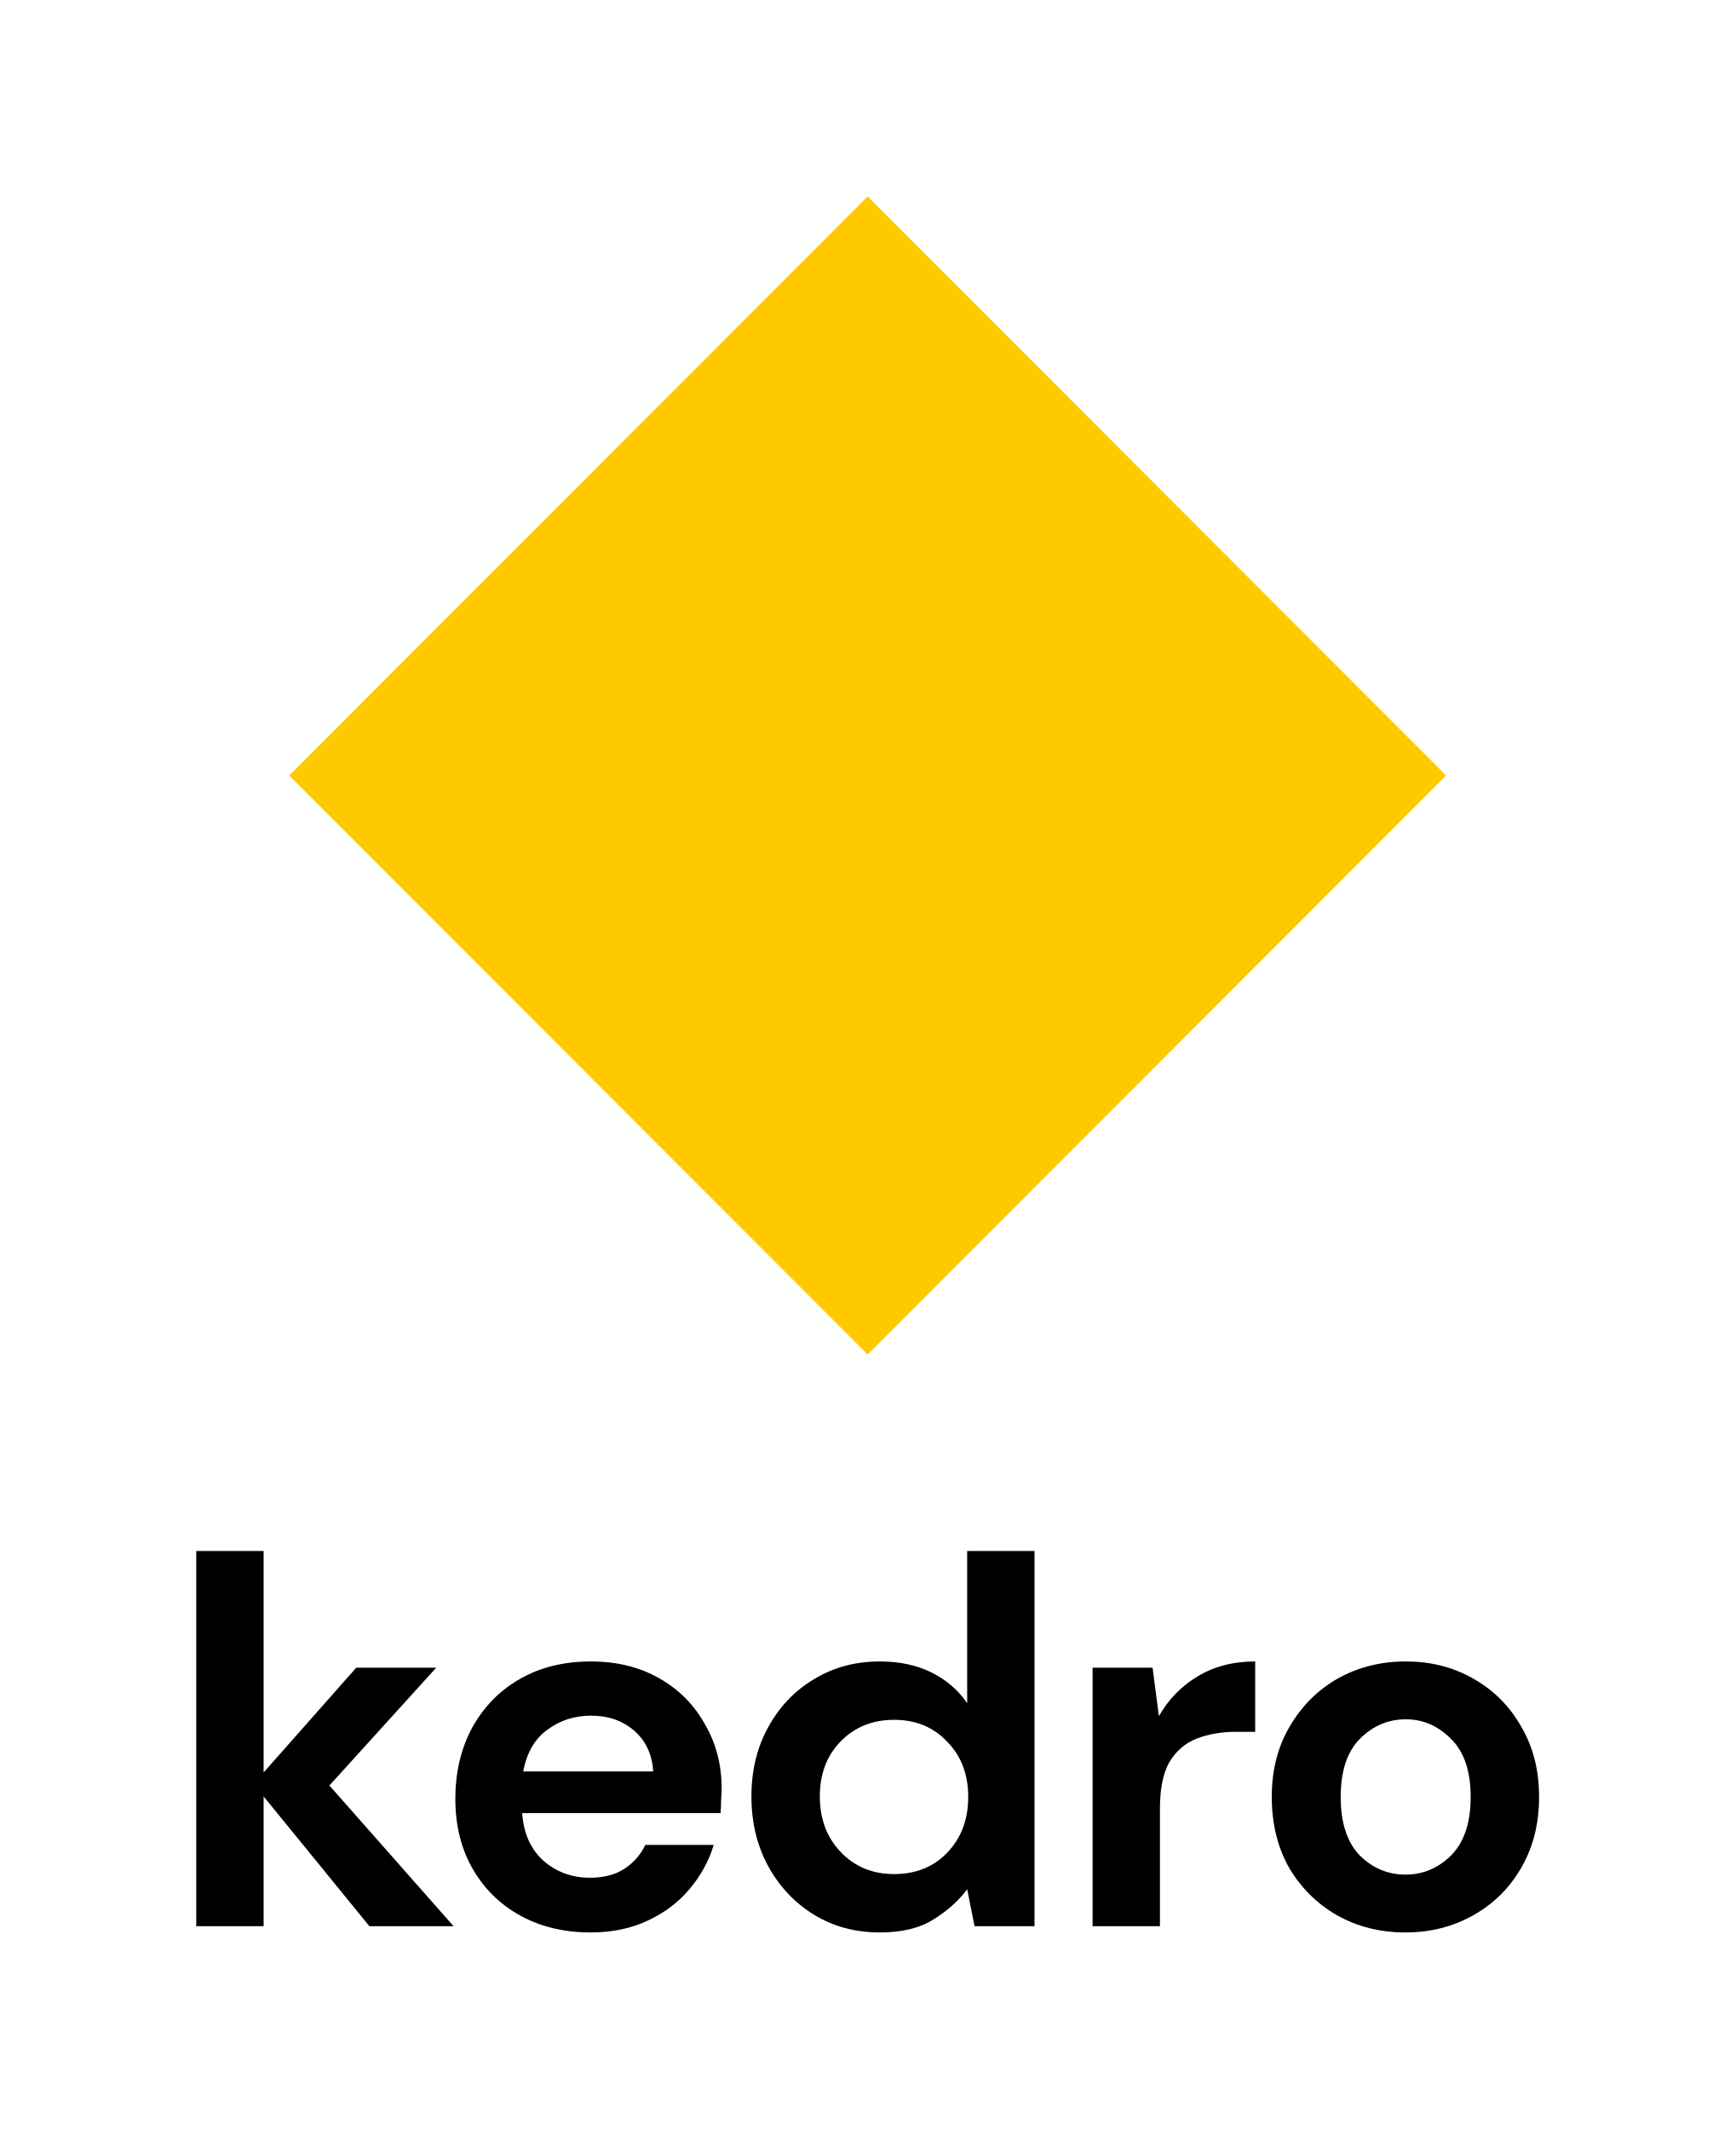
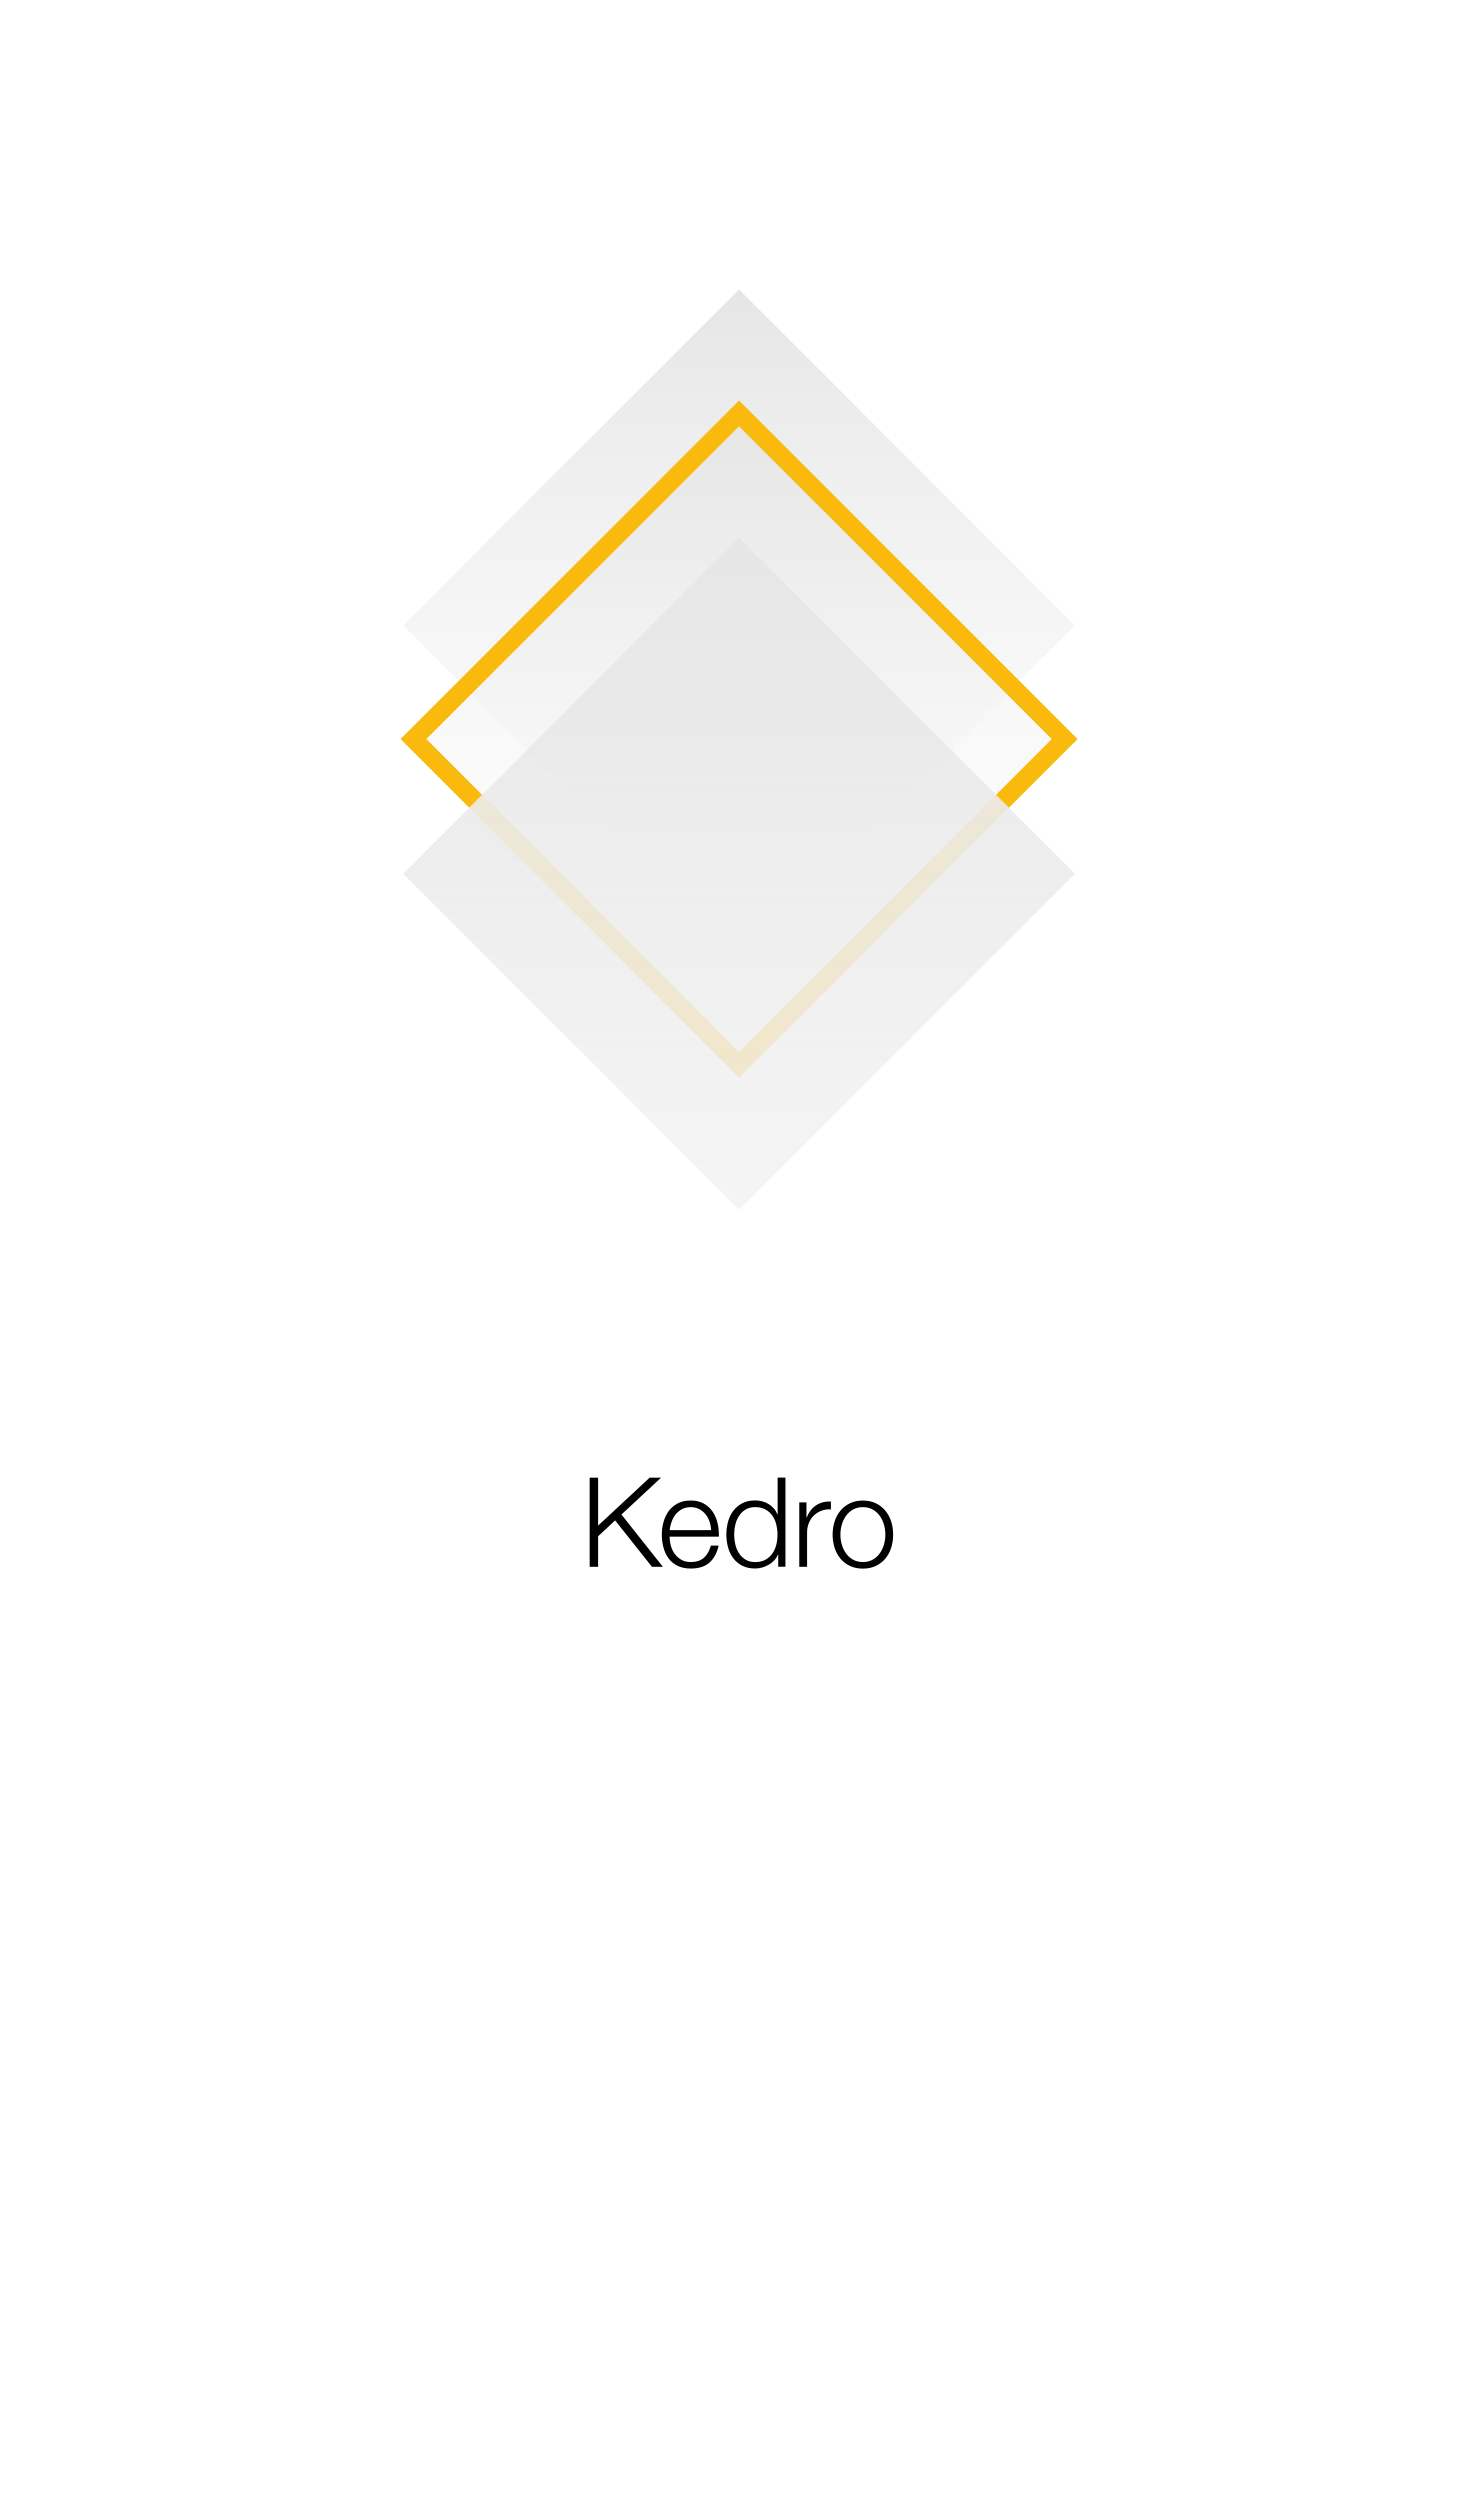
- <svg xmlns="http://www.w3.org/2000/svg" width="405" height="497" viewBox="0 0 405 497" fill="none">
-   <path d="M45.803 449.446V361.893H61.523V413.574L83.138 389.132H101.805L76.874 416.614L105.858 449.446H86.208L61.523 419.167V449.446H45.803Z" fill="black" />
-   <path d="M137.833 450.905C131.692 450.905 126.247 449.608 121.499 447.014C116.75 444.42 113.025 440.772 110.323 436.07C107.621 431.368 106.27 425.936 106.27 419.775C106.27 413.533 107.58 407.98 110.2 403.116C112.902 398.252 116.586 394.482 121.253 391.807C126.002 389.051 131.569 387.673 137.955 387.673C143.932 387.673 149.213 388.97 153.798 391.564C158.383 394.158 161.944 397.725 164.482 402.265C167.102 406.723 168.412 411.709 168.412 417.222C168.412 418.113 168.371 419.046 168.29 420.018C168.29 420.991 168.249 422.005 168.167 423.058H121.867C122.195 427.76 123.832 431.449 126.78 434.124C129.809 436.799 133.452 438.137 137.71 438.137C140.903 438.137 143.564 437.448 145.692 436.07C147.903 434.611 149.541 432.746 150.605 430.476H166.57C165.424 434.286 163.5 437.772 160.798 440.934C158.178 444.014 154.903 446.446 150.973 448.23C147.125 450.013 142.745 450.905 137.833 450.905ZM137.955 400.319C134.107 400.319 130.71 401.413 127.762 403.602C124.815 405.71 122.932 408.953 122.113 413.33H152.447C152.201 409.358 150.728 406.196 148.026 403.846C145.324 401.495 141.967 400.319 137.955 400.319Z" fill="black" />
-   <path d="M205.336 450.905C199.605 450.905 194.488 449.527 189.985 446.771C185.482 444.014 181.92 440.245 179.3 435.462C176.68 430.679 175.37 425.247 175.37 419.167C175.37 413.087 176.68 407.696 179.3 402.994C181.92 398.211 185.482 394.482 189.985 391.807C194.488 389.051 199.605 387.673 205.336 387.673C209.921 387.673 213.933 388.524 217.371 390.226C220.81 391.929 223.594 394.32 225.723 397.401V361.893H241.442V449.446H227.442L225.723 440.812C223.758 443.487 221.138 445.838 217.863 447.865C214.67 449.892 210.494 450.905 205.336 450.905ZM208.652 437.286C213.728 437.286 217.863 435.624 221.056 432.3C224.331 428.895 225.968 424.558 225.968 419.289C225.968 414.019 224.331 409.723 221.056 406.399C217.863 402.994 213.728 401.292 208.652 401.292C203.658 401.292 199.523 402.954 196.248 406.278C192.973 409.601 191.336 413.898 191.336 419.167C191.336 424.437 192.973 428.774 196.248 432.179C199.523 435.583 203.658 437.286 208.652 437.286Z" fill="black" />
-   <path d="M254.994 449.446V389.132H268.994L270.468 400.441C272.678 396.549 275.667 393.469 279.433 391.199C283.281 388.848 287.784 387.673 292.942 387.673V404.089H288.521C285.082 404.089 282.012 404.616 279.31 405.67C276.608 406.723 274.48 408.547 272.924 411.142C271.45 413.736 270.713 417.343 270.713 421.964V449.446H254.994Z" fill="black" />
-   <path d="M328.003 450.905C322.108 450.905 316.786 449.567 312.037 446.892C307.37 444.217 303.645 440.528 300.861 435.827C298.16 431.044 296.809 425.531 296.809 419.289C296.809 413.047 298.201 407.575 300.984 402.873C303.768 398.09 307.493 394.361 312.16 391.685C316.909 389.01 322.23 387.673 328.125 387.673C333.938 387.673 339.178 389.01 343.845 391.685C348.594 394.361 352.319 398.09 355.021 402.873C357.805 407.575 359.196 413.047 359.196 419.289C359.196 425.531 357.805 431.044 355.021 435.827C352.319 440.528 348.594 444.217 343.845 446.892C339.096 449.567 333.816 450.905 328.003 450.905ZM328.003 437.407C332.096 437.407 335.658 435.908 338.687 432.908C341.716 429.828 343.231 425.288 343.231 419.289C343.231 413.29 341.716 408.791 338.687 405.791C335.658 402.711 332.137 401.17 328.125 401.17C323.95 401.17 320.347 402.711 317.318 405.791C314.371 408.791 312.897 413.29 312.897 419.289C312.897 425.288 314.371 429.828 317.318 432.908C320.347 435.908 323.909 437.407 328.003 437.407Z" fill="black" />
-   <path d="M202.5 45.84L337.5 180.947L202.5 316.053L67.5 180.947L202.5 45.84Z" fill="#FFC900" />
+ <svg xmlns="http://www.w3.org/2000/svg" enable-background="new 0 0 405 685" viewBox="0 0 405 685">
+   <linearGradient id="a" gradientTransform="matrix(1 0 0 -1 0 684.1102)" gradientUnits="userSpaceOnUse" x1="202.5" x2="202.5" y1="604.79" y2="420.7">
+     <stop offset=".009" stop-color="#e6e6e6" />
+     <stop offset="1" stop-color="#f2f2f2" stop-opacity="0" />
+   </linearGradient>
+   <linearGradient id="b" gradientTransform="matrix(1 0 0 -1 0 684.1102)" gradientUnits="userSpaceOnUse" x1="202.5" x2="202.5" y1="570.83" y2="392.39">
+     <stop offset=".004" stop-color="#e6e6e6" />
+     <stop offset=".995" stop-color="#fff" stop-opacity="0" />
+   </linearGradient>
+   <linearGradient id="c" gradientTransform="matrix(1 0 0 -1 0 684.1102)" gradientUnits="userSpaceOnUse" x1="202.5" x2="202.5" y1="536.74" y2="352.65">
+     <stop offset=".006" stop-color="#e6e6e6" />
+     <stop offset="1" stop-color="#f2f2f2" stop-opacity=".8" />
+   </linearGradient>
+   <path d="m0 0h405v405h-405z" fill="none" />
+   <path d="m202.5 263.41-92.05-92.04 92.05-92.05 92.05 92.05z" fill="url(#a)" />
+   <path d="m113.28 202.5 89.22-89.22 89.22 89.22-89.22 89.22z" fill="url(#b)" stroke="#faba0d" stroke-miterlimit="10" stroke-width="5" />
+   <path d="m202.5 331.46-92.05-92.05 92.05-92.04 92.05 92.04z" fill="url(#c)" />
+   <path d="m163.88 404.89v13.13l14.11-13.13h3.13l-10.85 10.09 11.36 14.33h-2.99l-10.1-12.72-4.66 4.34v8.38h-2.31v-24.42z" />
+   <path d="m183.8 423.47c.21.83.56 1.58 1.04 2.24s1.08 1.21 1.8 1.64c.73.43 1.6.65 2.62.65 1.56 0 2.79-.41 3.67-1.23s1.5-1.92 1.84-3.28h2.14c-.45 2.01-1.29 3.56-2.5 4.65s-2.93 1.64-5.15 1.64c-1.38 0-2.58-.25-3.59-.74s-1.83-1.16-2.46-2.02c-.63-.85-1.11-1.85-1.41-2.98-.31-1.13-.46-2.32-.46-3.57 0-1.16.15-2.3.46-3.42s.78-2.11 1.41-2.99 1.46-1.58 2.46-2.12c1.01-.54 2.2-.8 3.59-.8 1.41 0 2.61.29 3.6.85 1 .57 1.81 1.32 2.43 2.24s1.07 1.98 1.34 3.18.38 2.41.34 3.64h-13.5c0 .79.11 1.59.33 2.42zm10.6-6.58c-.26-.75-.63-1.42-1.1-2-.48-.58-1.05-1.05-1.73-1.4s-1.45-.53-2.31-.53c-.88 0-1.67.18-2.35.53s-1.26.82-1.73 1.4c-.48.58-.86 1.25-1.14 2.02-.28.76-.47 1.54-.56 2.34h11.36c-.03-.82-.18-1.61-.44-2.36z" />
+   <path d="m213.23 429.3v-3.35h-.07c-.23.57-.56 1.09-1 1.57s-.95.88-1.51 1.21-1.17.59-1.82.77-1.29.27-1.92.27c-1.34 0-2.5-.25-3.48-.74-.99-.49-1.81-1.16-2.47-2.02-.66-.85-1.15-1.85-1.46-2.98s-.48-2.32-.48-3.57.16-2.45.48-3.57c.32-1.13.8-2.12 1.46-2.98.66-.85 1.48-1.53 2.47-2.04.99-.5 2.15-.75 3.48-.75.66 0 1.3.08 1.92.24s1.21.4 1.75.74 1.03.74 1.45 1.21c.42.48.74 1.04.97 1.68h.07v-10.12h2.14v24.42h-1.98zm-11.75-6.1c.21.9.56 1.71 1.02 2.41.46.71 1.06 1.28 1.78 1.73.73.44 1.6.67 2.62.67 1.13 0 2.09-.22 2.87-.67s1.42-1.02 1.9-1.73.84-1.51 1.05-2.41c.22-.9.32-1.81.32-2.72s-.11-1.82-.32-2.72c-.22-.9-.57-1.7-1.05-2.41s-1.12-1.28-1.9-1.73-1.74-.67-2.87-.67c-1.02 0-1.89.22-2.62.67-.73.44-1.32 1.02-1.78 1.73s-.81 1.51-1.02 2.41c-.22.9-.32 1.81-.32 2.72s.11 1.82.32 2.72z" />
+   <path d="m220.97 411.66v4.14h.07c.54-1.44 1.39-2.54 2.53-3.32 1.14-.77 2.51-1.13 4.1-1.06v2.15c-.97-.05-1.86.08-2.65.39s-1.48.75-2.06 1.32-1.03 1.25-1.34 2.04c-.32.79-.48 1.65-.48 2.58v9.4h-2.14v-17.65h1.97z" />
+   <path d="m239.98 411.9c1.03.5 1.9 1.17 2.6 2.02.7.84 1.23 1.83 1.6 2.96.36 1.13.54 2.33.54 3.61s-.18 2.48-.54 3.61-.9 2.12-1.6 2.96-1.57 1.51-2.6 2-2.22.74-3.55.74c-1.34 0-2.52-.25-3.55-.74s-1.9-1.16-2.6-2-1.24-1.83-1.6-2.96-.54-2.33-.54-3.61.18-2.48.54-3.61.89-2.11 1.6-2.96c.7-.84 1.57-1.52 2.6-2.02s2.21-.75 3.55-.75c1.33 0 2.52.25 3.55.75zm-6.24 1.71c-.77.43-1.41 1-1.92 1.71s-.9 1.51-1.16 2.41-.39 1.82-.39 2.75.13 1.85.39 2.75.65 1.7 1.16 2.41 1.15 1.28 1.92 1.71 1.67.65 2.69.65 1.92-.22 2.69-.65 1.41-1 1.92-1.71.9-1.51 1.16-2.41.39-1.82.39-2.75-.13-1.85-.39-2.75-.65-1.7-1.16-2.41-1.15-1.28-1.92-1.71-1.67-.65-2.69-.65-1.92.21-2.69.65z" />
</svg>
